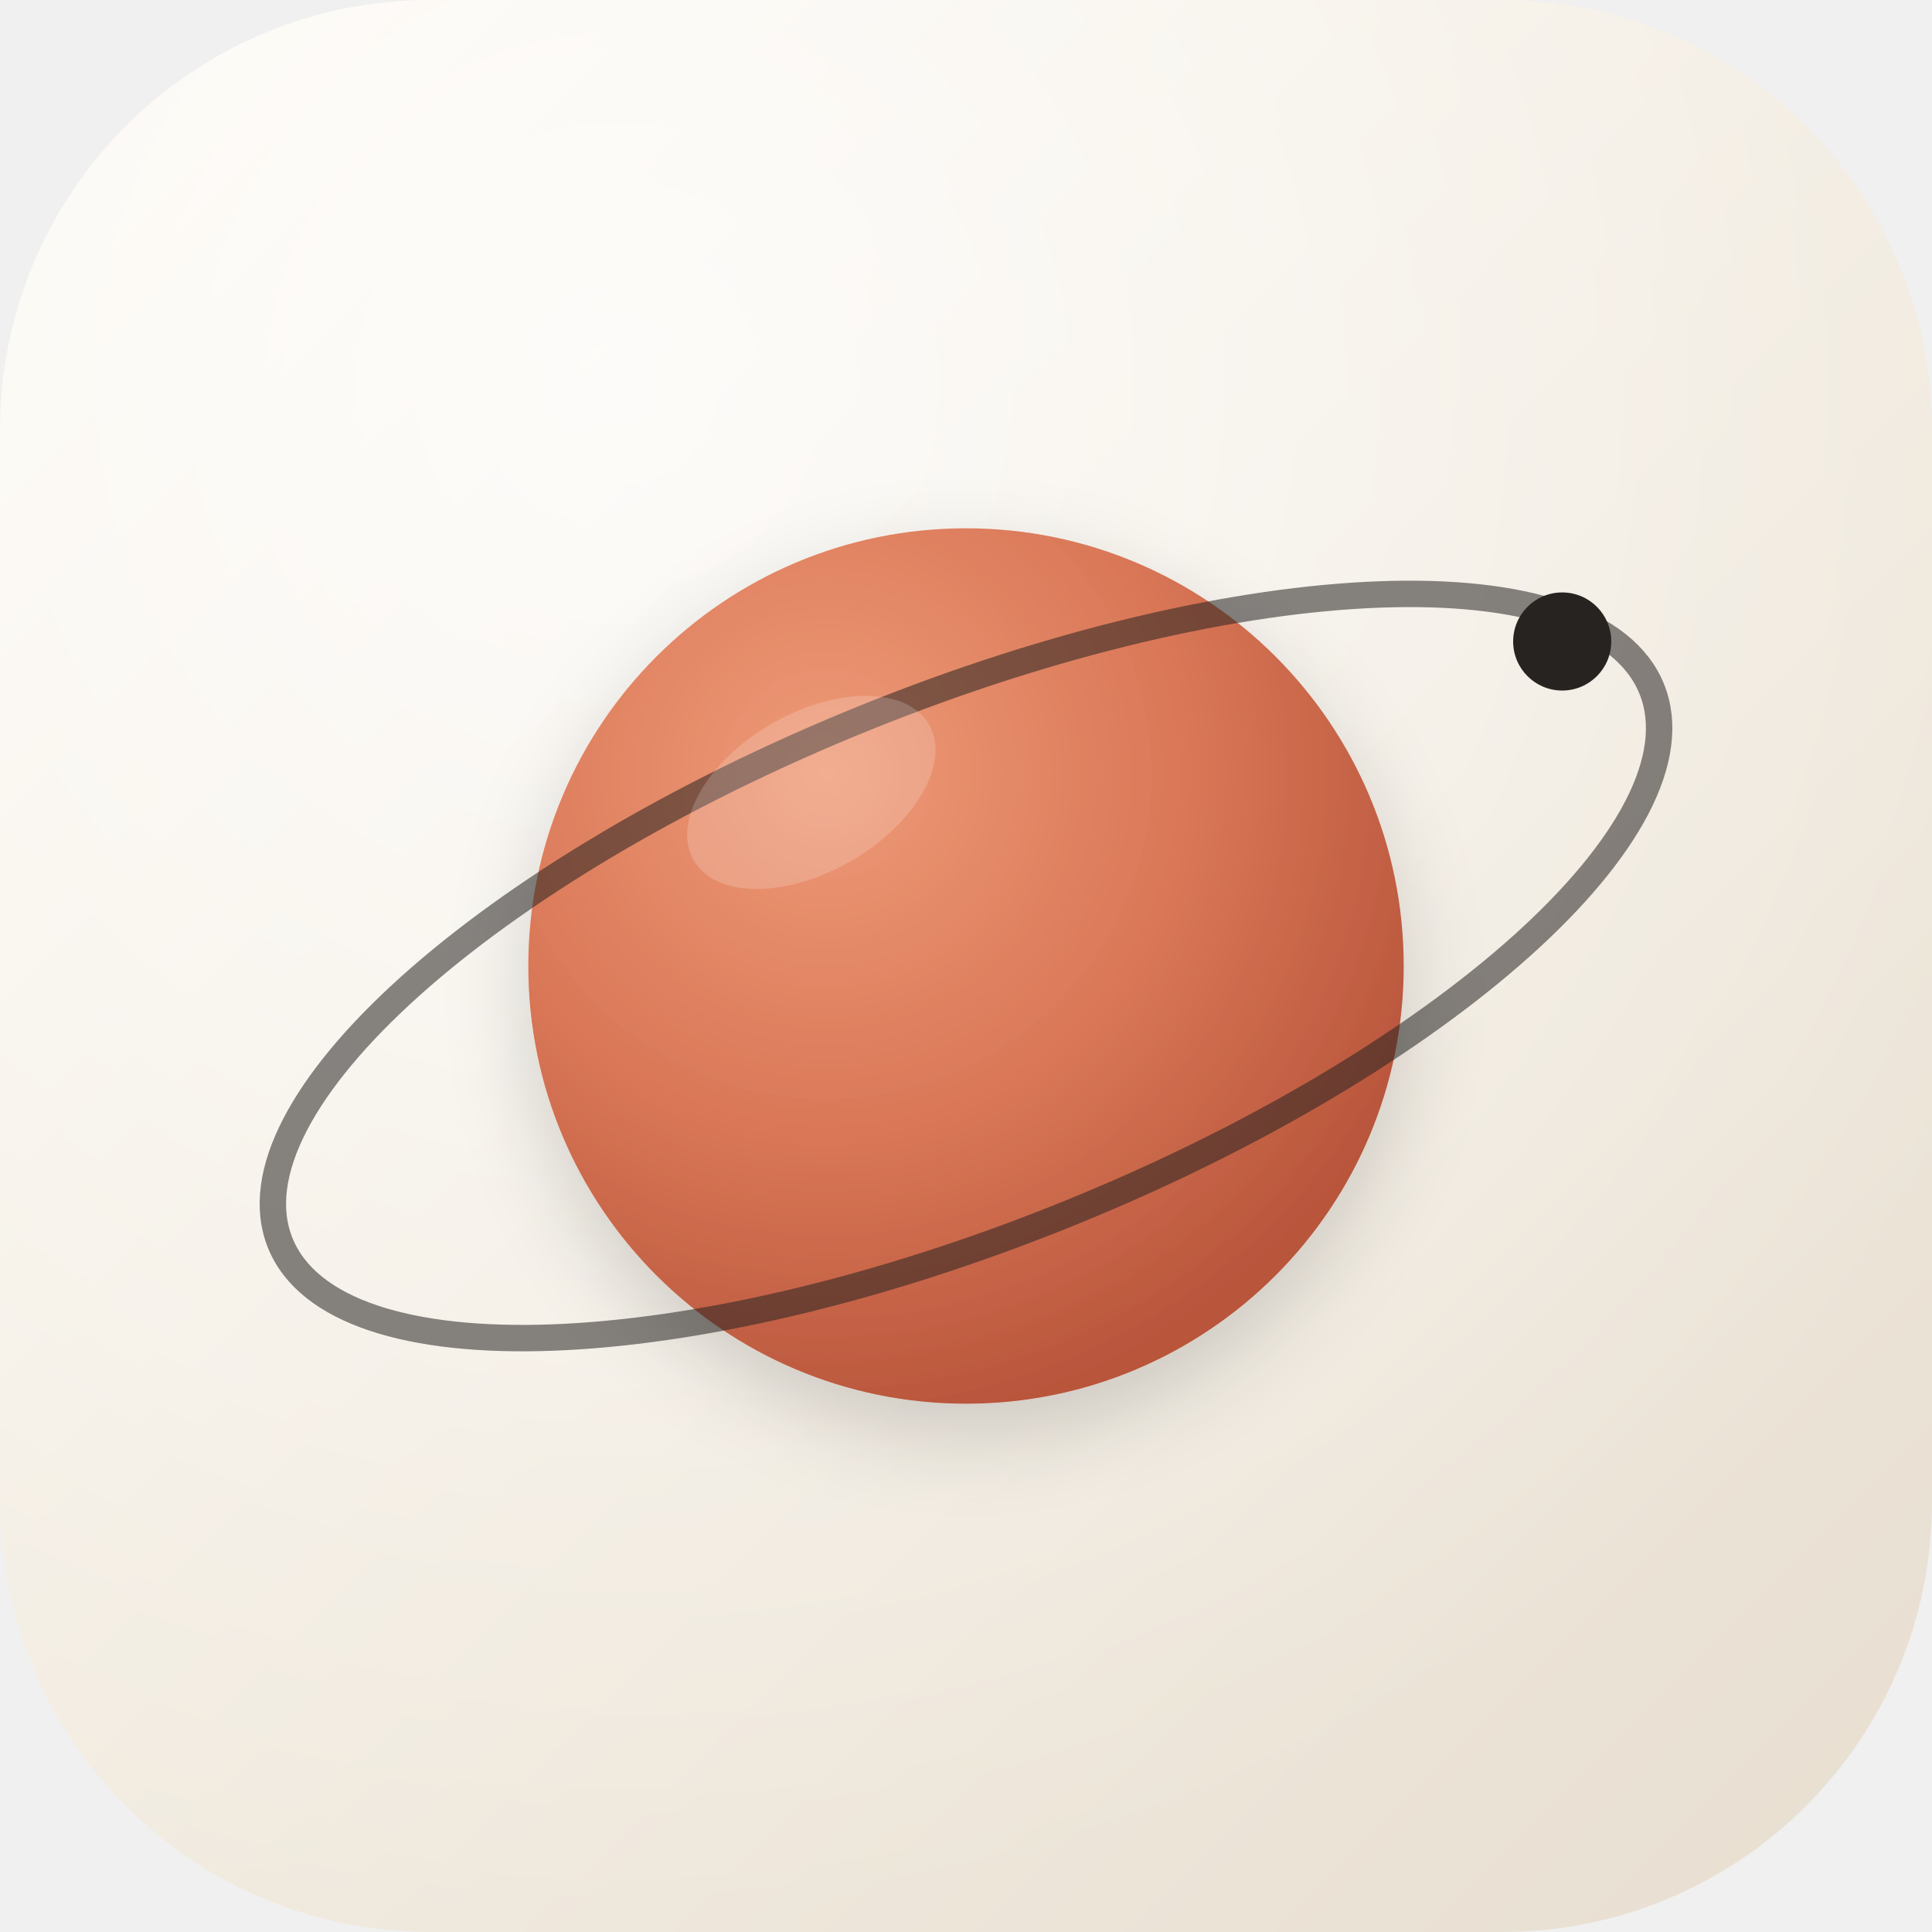
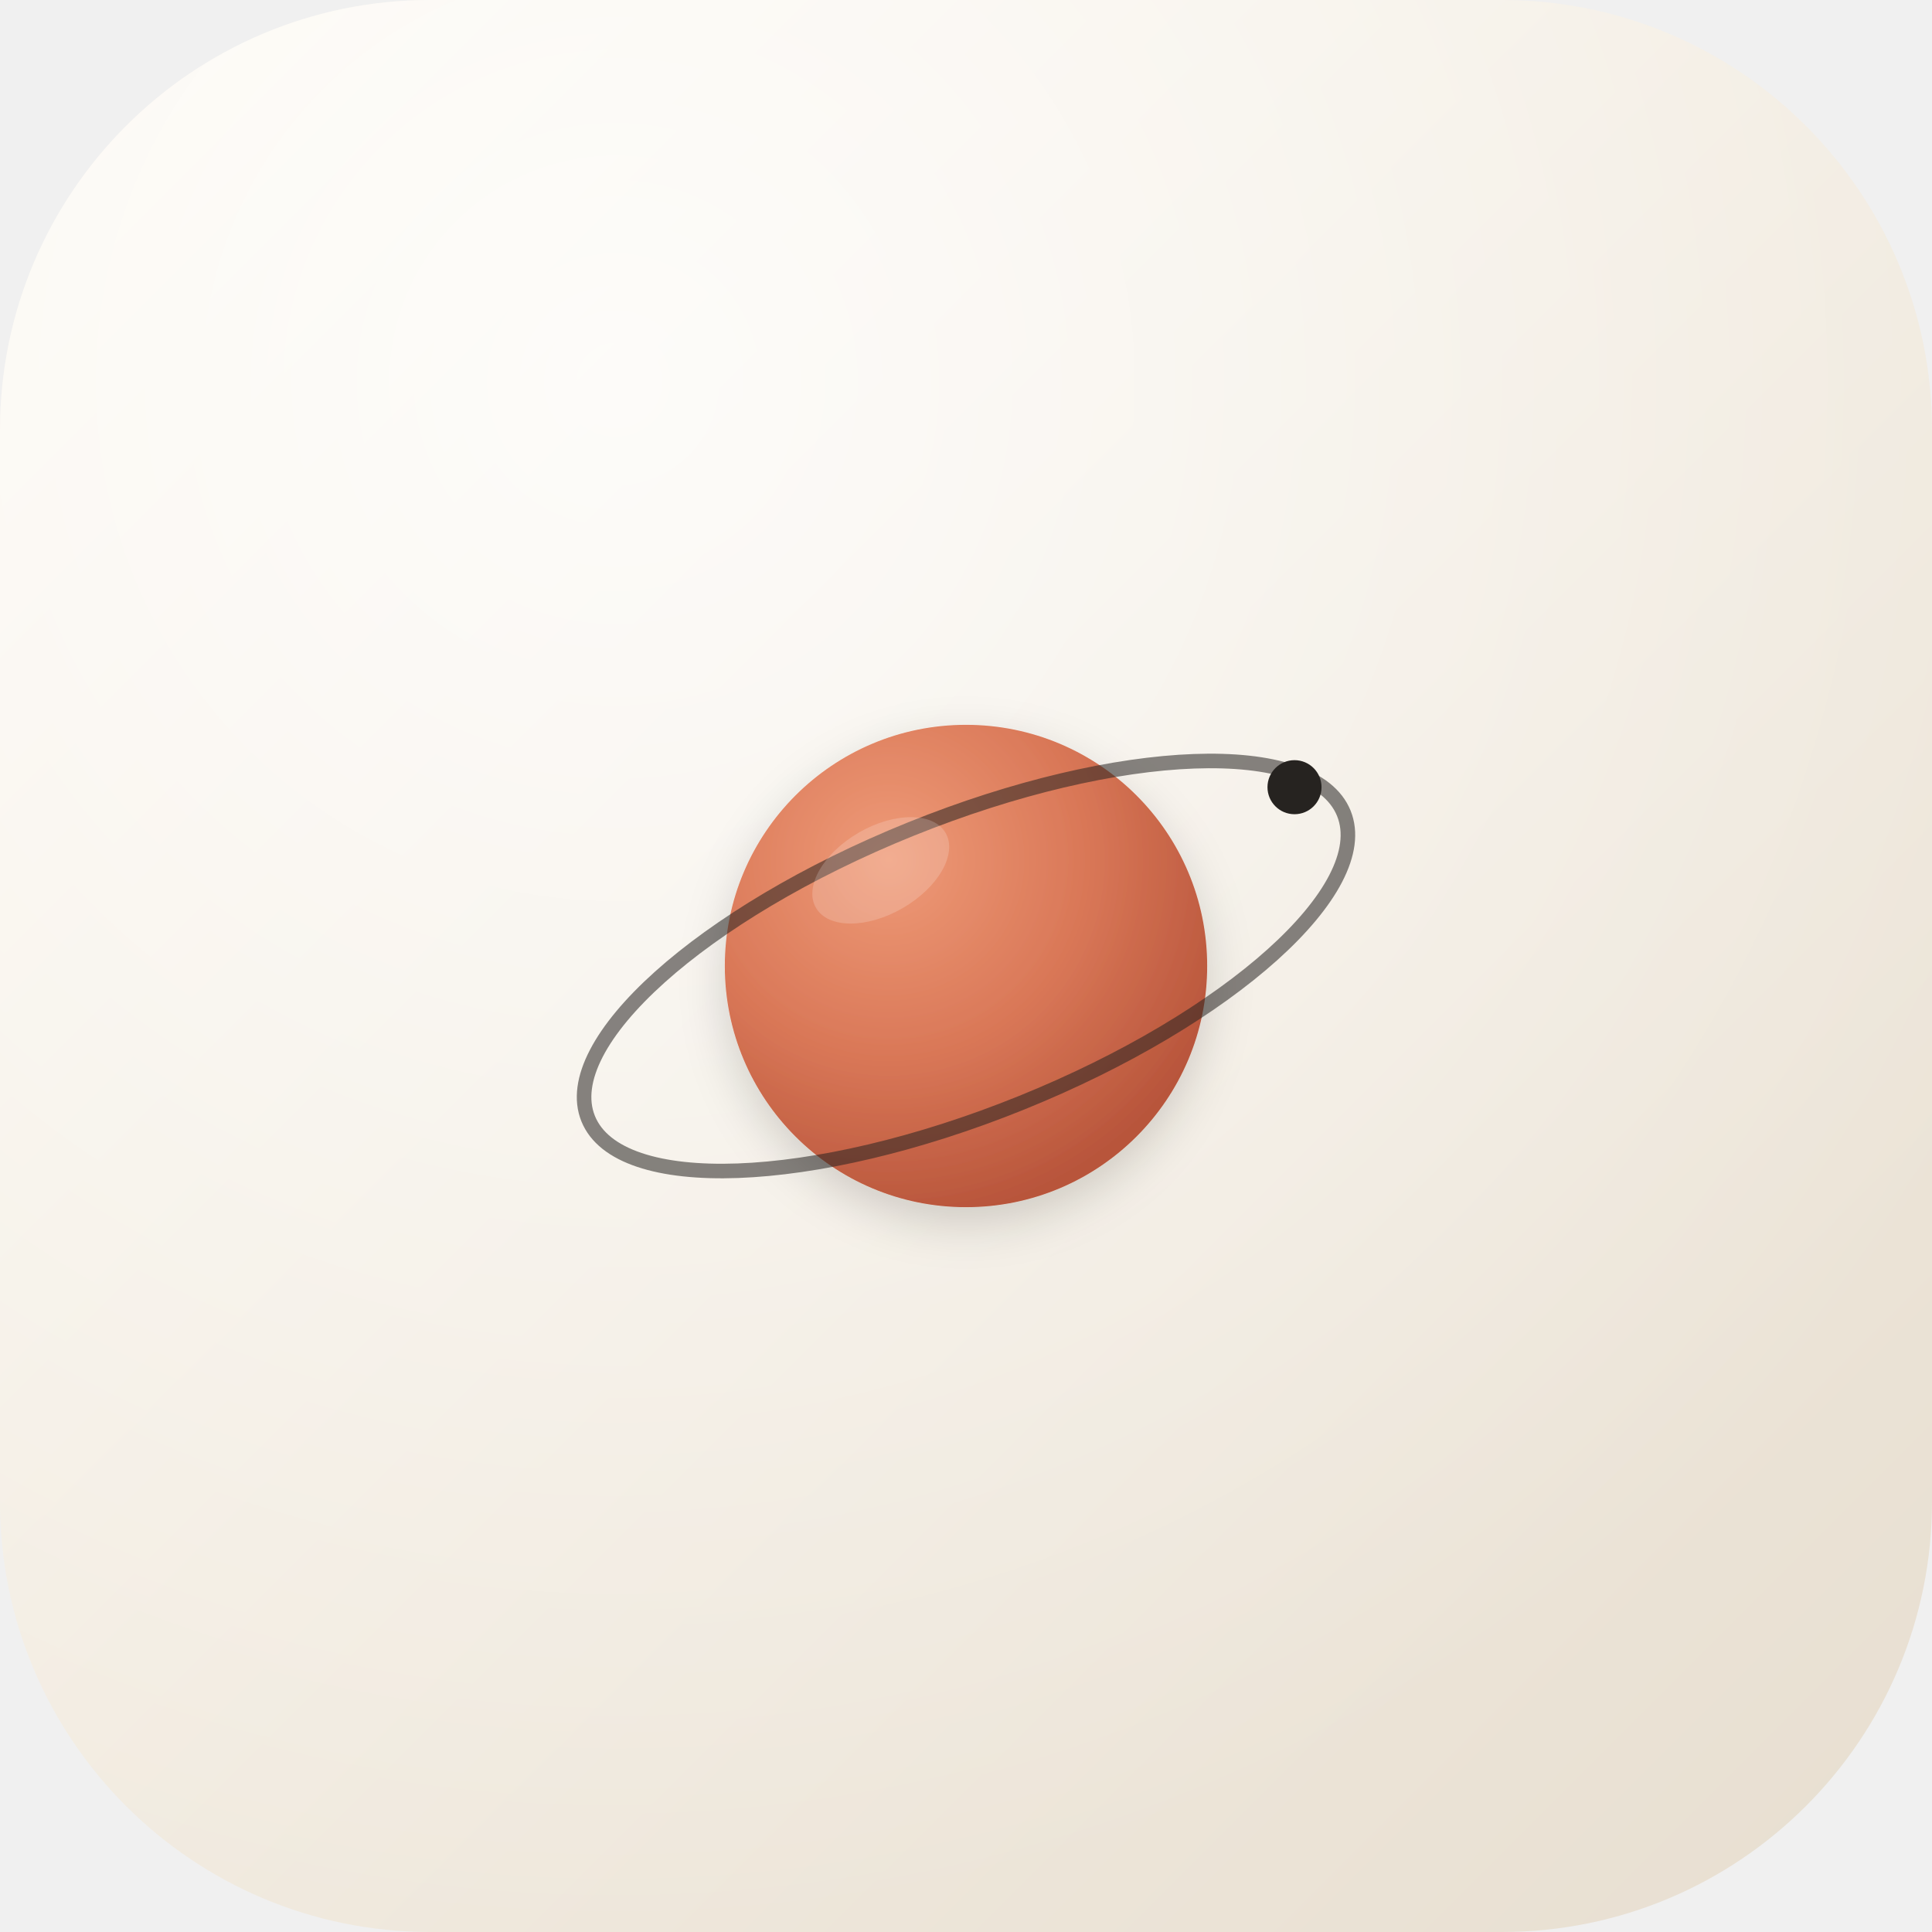
<svg xmlns="http://www.w3.org/2000/svg" width="1024" height="1024" viewBox="0 0 1024 1024" fill="none">
  <defs>
    <linearGradient id="bg" x1="0" y1="0" x2="1" y2="1">
      <stop offset="0" stop-color="#FCF8F0" />
      <stop offset="1" stop-color="#E7DED0" />
    </linearGradient>
    <radialGradient id="glow" cx="32%" cy="20%" r="80%">
      <stop offset="0" stop-color="#FFFFFF" stop-opacity="0.75" />
      <stop offset="1" stop-color="#FFFFFF" stop-opacity="0" />
    </radialGradient>
    <radialGradient id="orb" cx="34%" cy="28%" r="75%">
      <stop offset="0" stop-color="#EF9B78" />
      <stop offset="0.55" stop-color="#D97757" />
      <stop offset="1" stop-color="#B8553B" />
    </radialGradient>
    <filter id="shadow" x="-25%" y="-25%" width="150%" height="150%">
      <feDropShadow dx="0" dy="16" stdDeviation="22" flood-color="#000000" flood-opacity="0.16" />
    </filter>
  </defs>
  <rect width="1024" height="1024" rx="228" fill="url(#bg)" />
  <rect width="1024" height="1024" rx="228" fill="url(#glow)" />
-   <circle cx="512" cy="512" r="232" fill="url(#orb)" filter="url(#shadow)" />
-   <ellipse cx="512" cy="512" rx="392" ry="142" transform="rotate(-22 512 512)" stroke="#262320" stroke-width="14" opacity="0.55" />
-   <circle cx="828" cy="340" r="26" fill="#262320" />
-   <ellipse cx="430" cy="420" rx="72" ry="42" fill="#FFFFFF" opacity="0.18" transform="rotate(-30 430 420)" />
+   <g transform="translate(512 512) scale(0.551) translate(-512 -512)">
+     <circle cx="512" cy="512" r="232" fill="url(#orb)" filter="url(#shadow)" />
+     <ellipse cx="512" cy="512" rx="392" ry="142" transform="rotate(-22 512 512)" stroke="#262320" stroke-width="14" opacity="0.55" />
+     <circle cx="828" cy="340" r="26" fill="#262320" />
+     <ellipse cx="430" cy="420" rx="72" ry="42" fill="#FFFFFF" opacity="0.18" transform="rotate(-30 430 420)" />
+   </g>
</svg>
